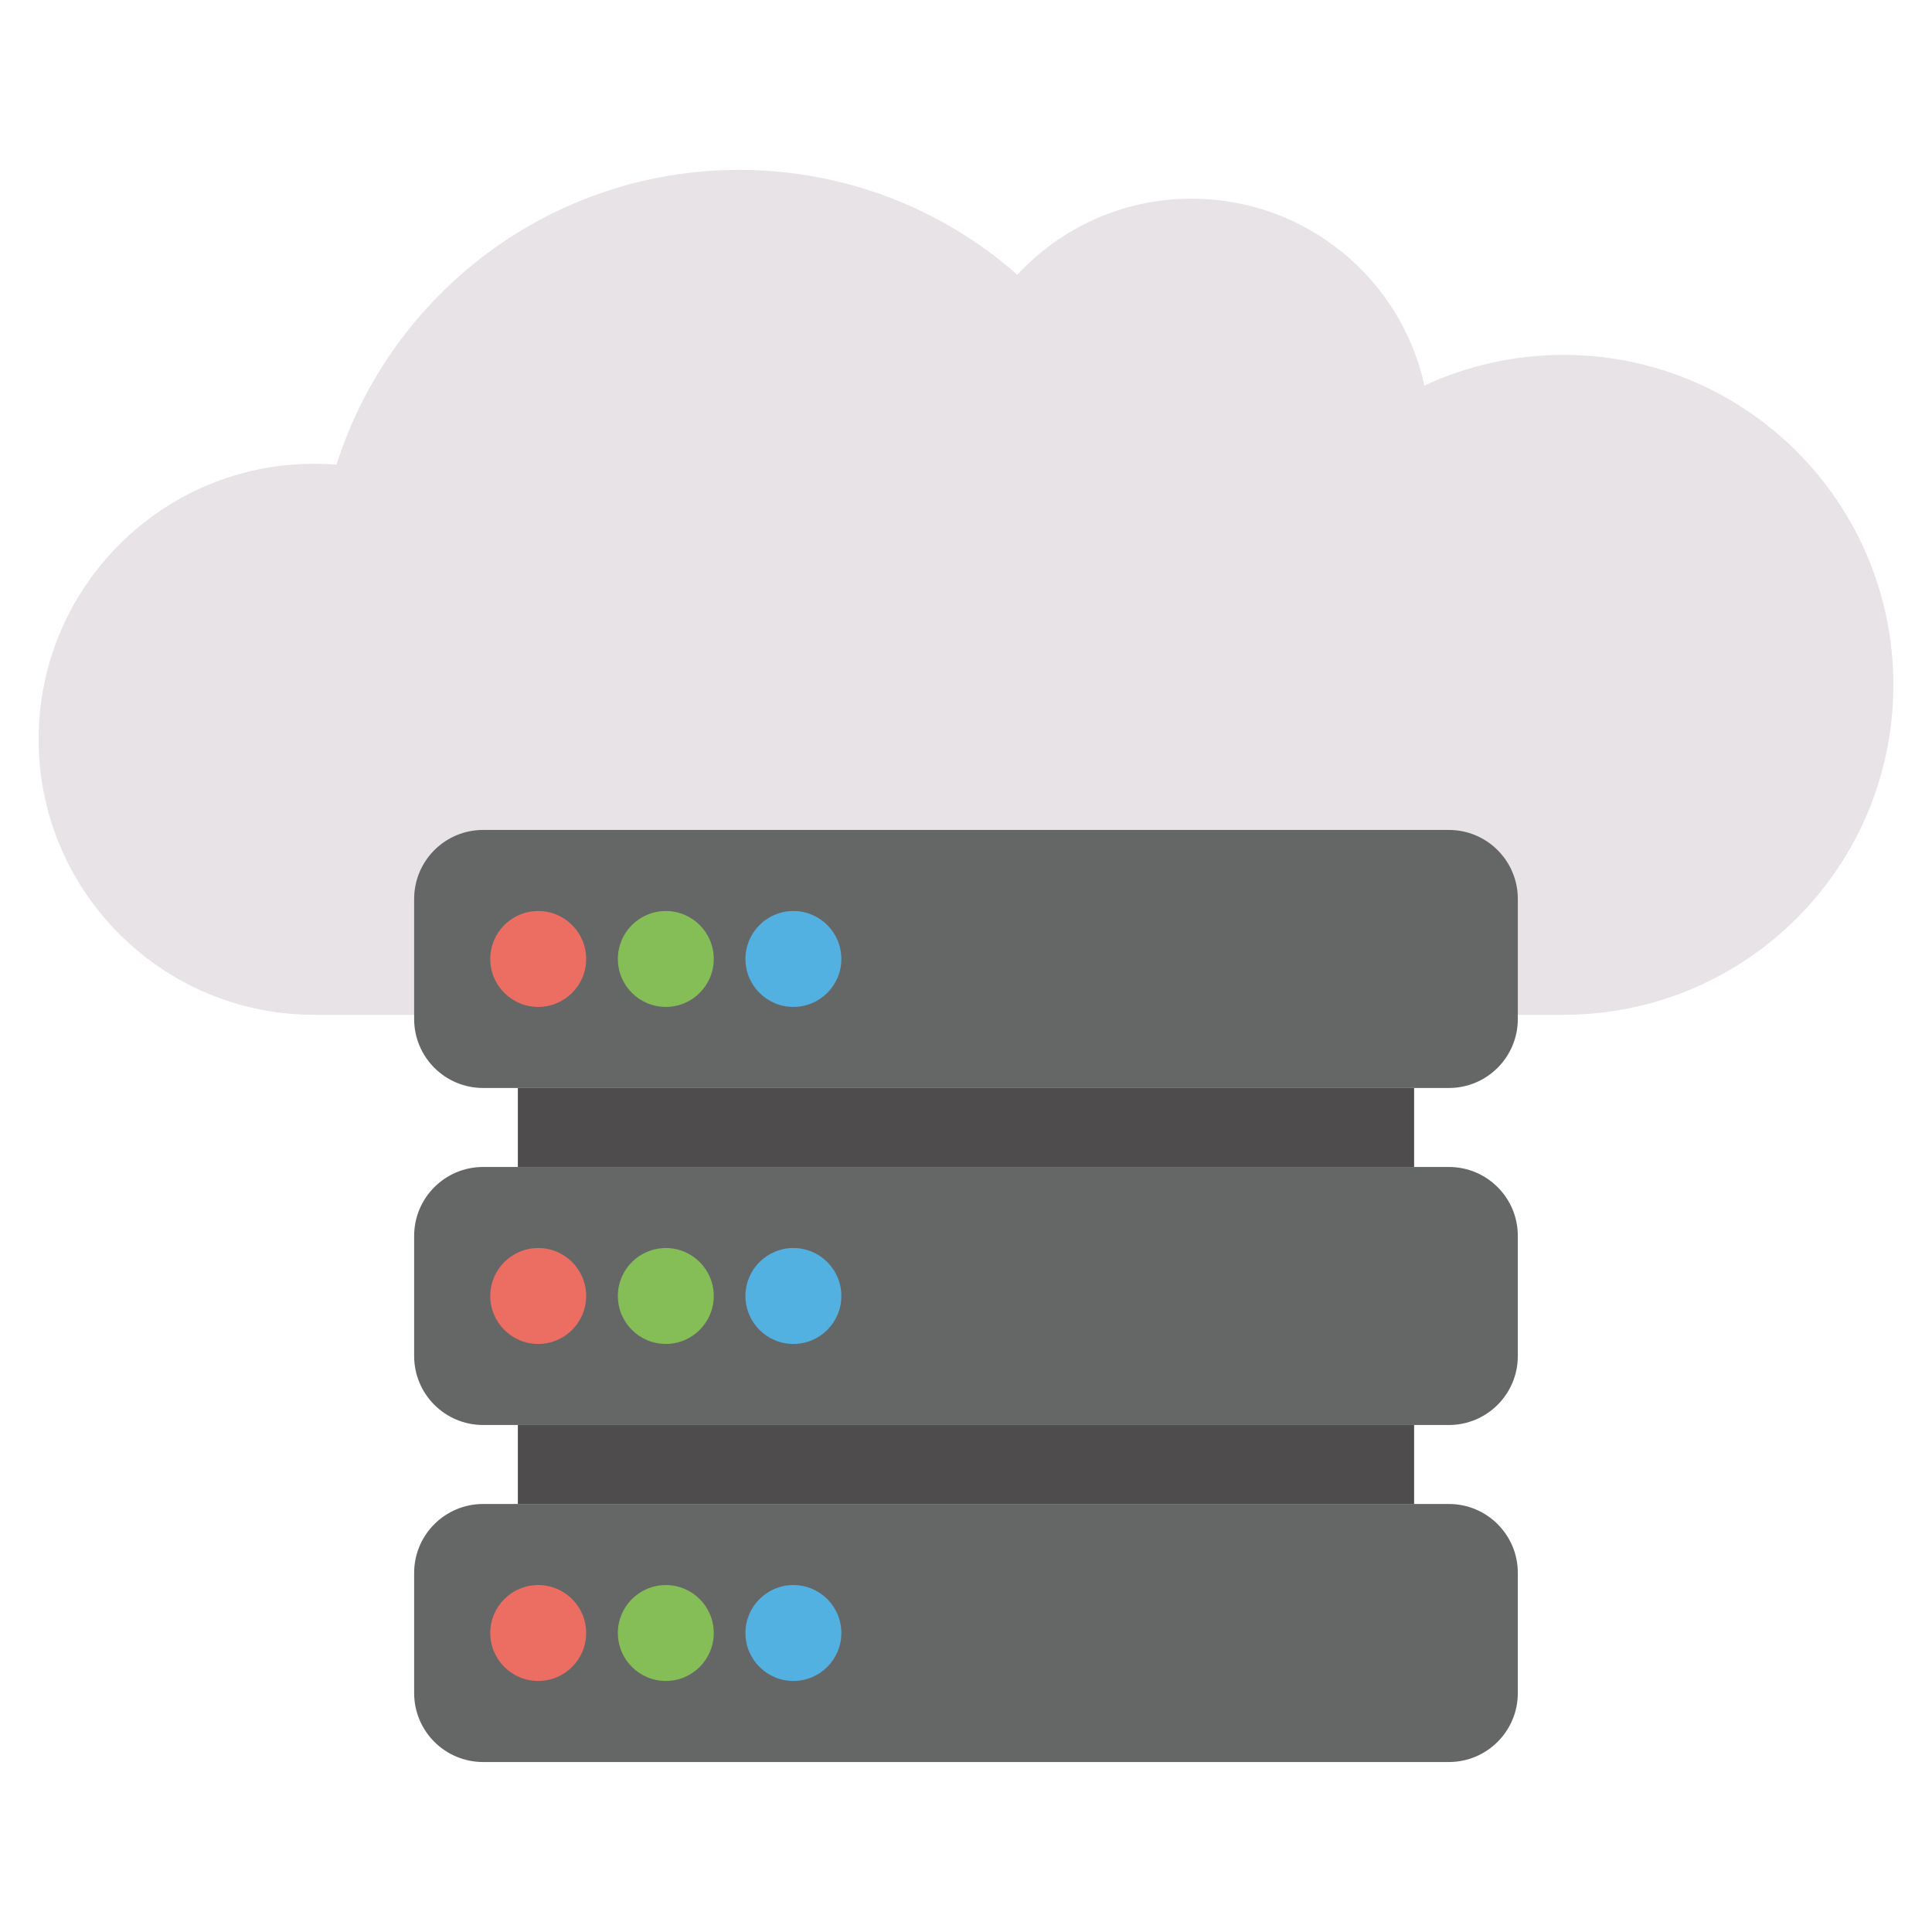
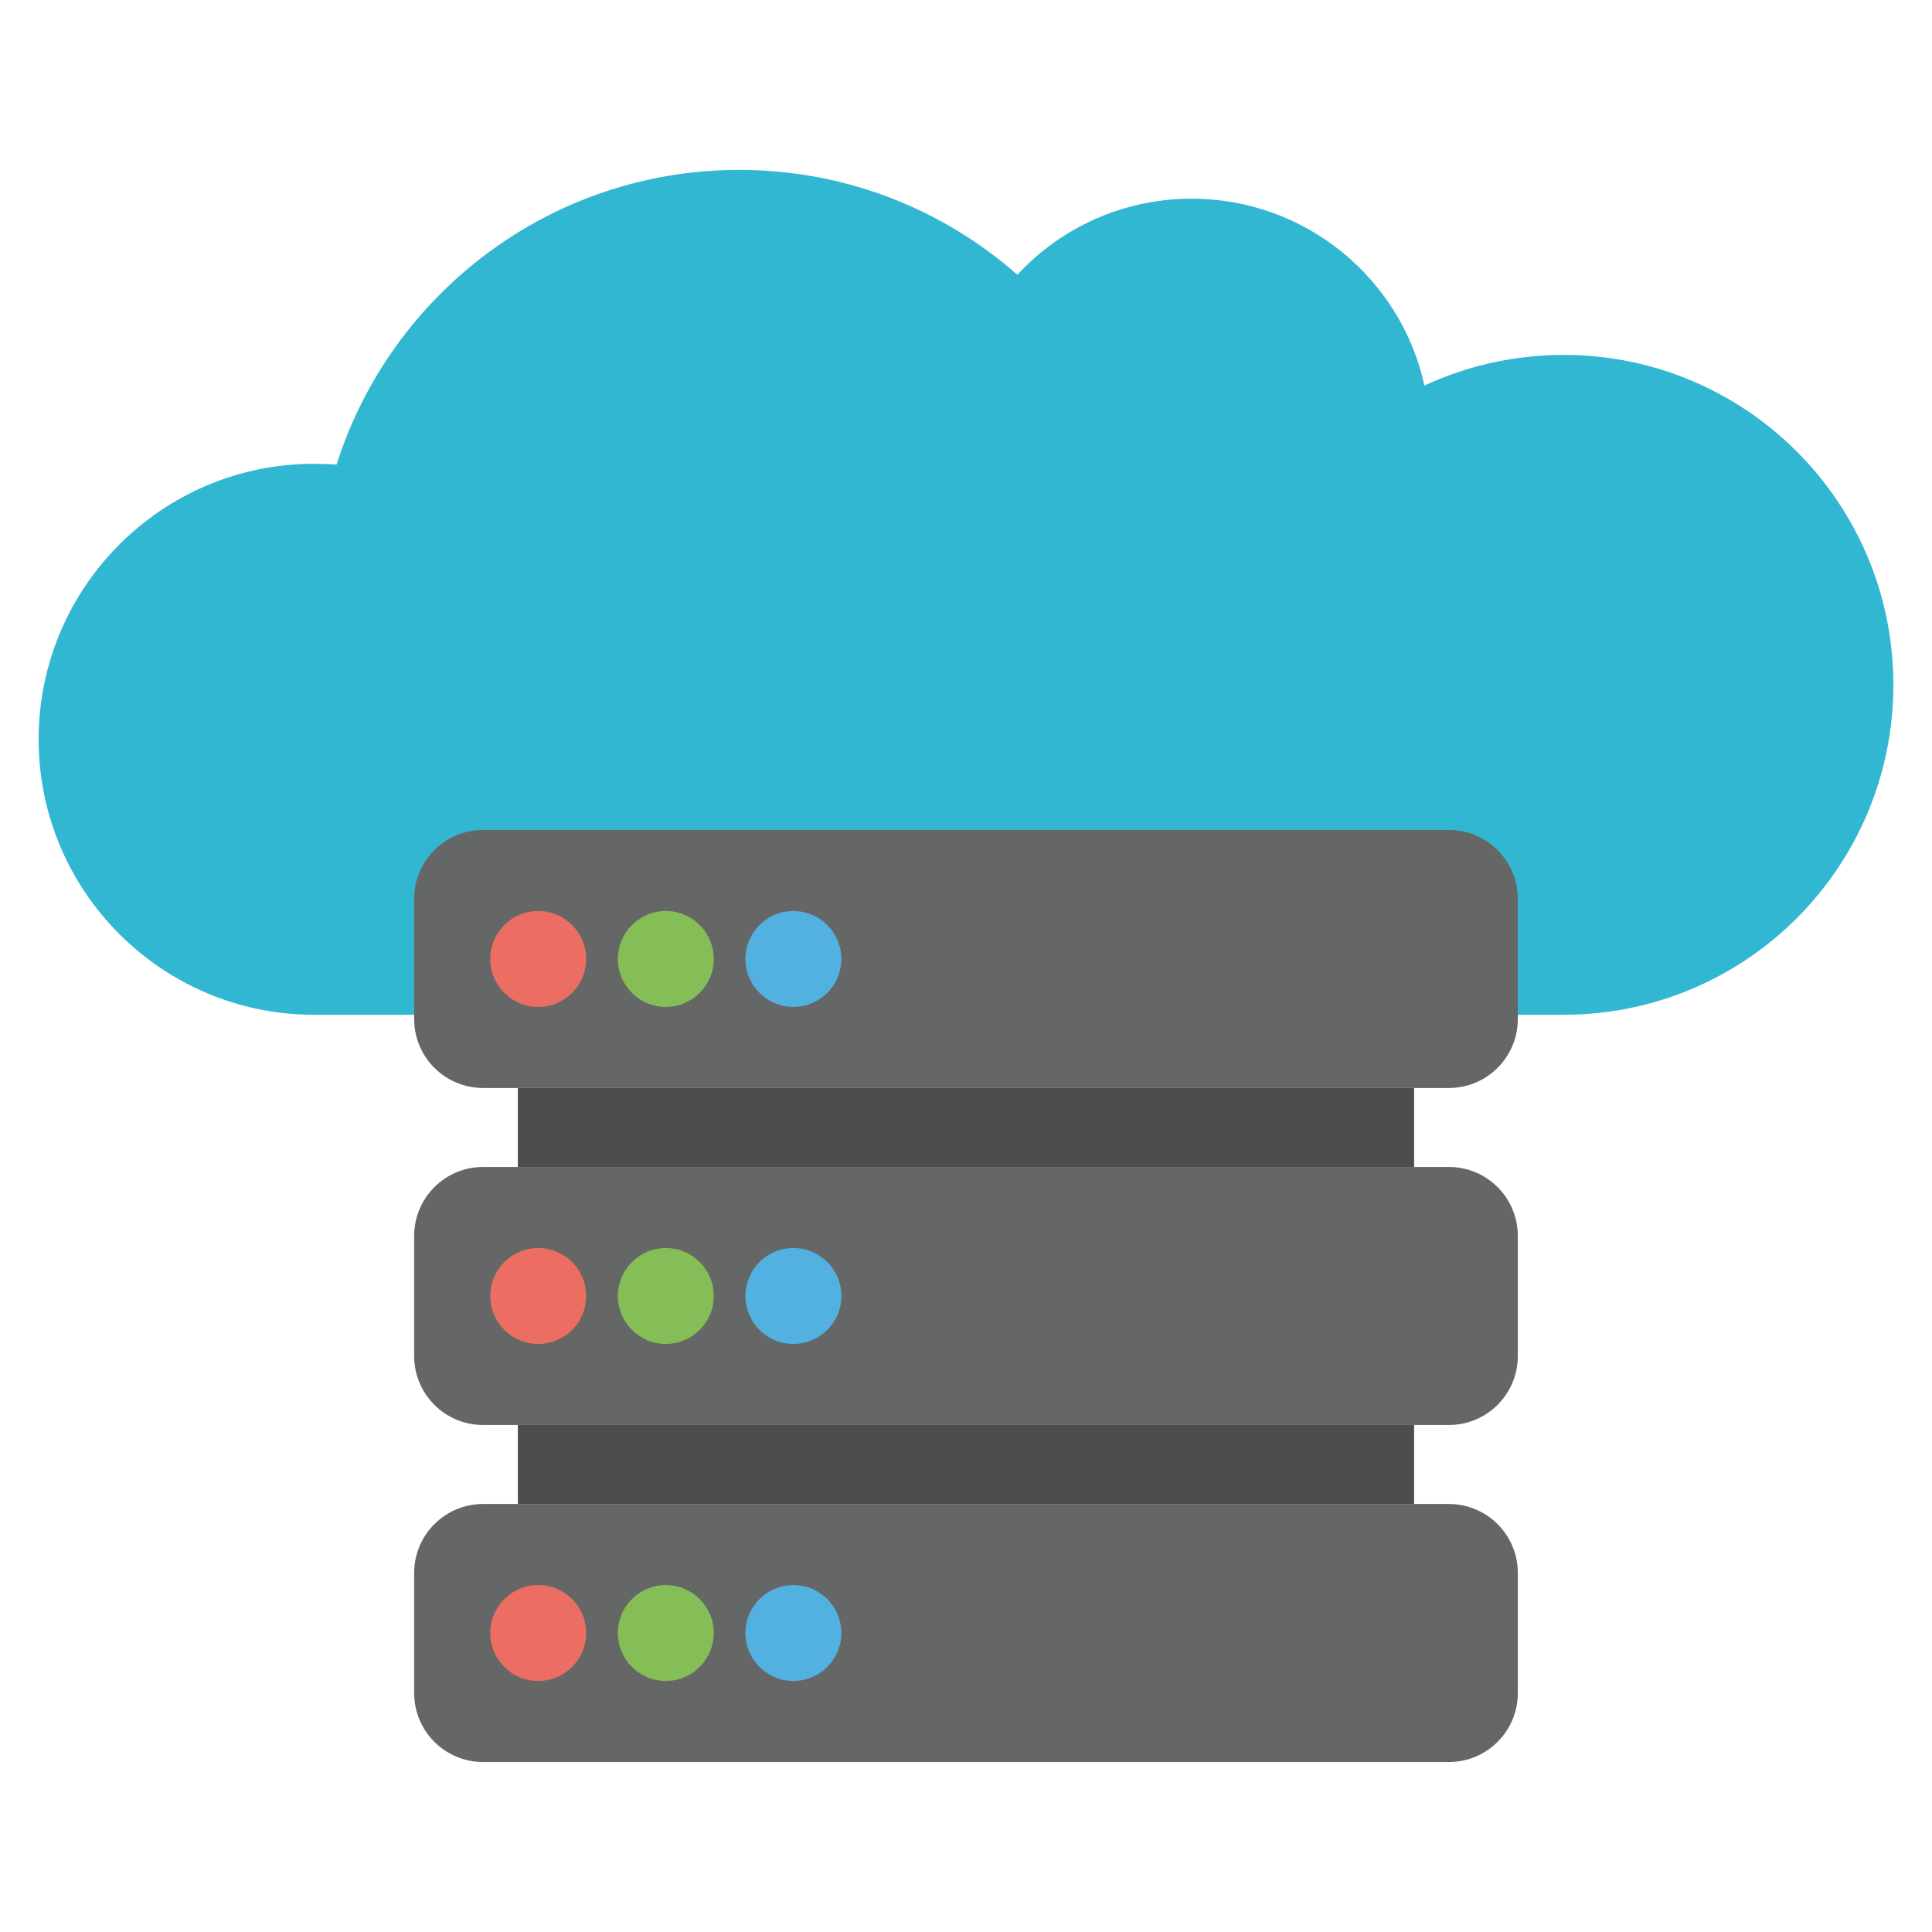
- <svg xmlns="http://www.w3.org/2000/svg" width="800px" height="800px" viewBox="0 0 50 50" enable-background="new 0 0 50 50" id="Layer_1" version="1.1" xml:space="preserve">
+ <svg xmlns="http://www.w3.org/2000/svg" viewBox="0 0 50 50" enable-background="new 0 0 50 50" id="Layer_1" version="1.1" xml:space="preserve">
  <g>
-     <path d="M49,17.724c0,4.718-3.82,8.538-8.531,8.538c-4.718,0-30.471,0-32.343,0   c-3.932,0-7.126-3.194-7.126-7.126c0-3.939,3.194-7.133,7.126-7.133c0.195,0,0.39,0.007,0.584,0.021   c1.399-4.419,5.539-7.627,10.417-7.627c2.763,0,5.282,1.023,7.202,2.714   c1.12-1.211,2.728-1.969,4.509-1.969c2.95,0,5.421,2.067,6.026,4.836   c1.093-0.508,2.317-0.793,3.605-0.793C45.18,9.186,49,13.007,49,17.724z" fill="#E7E3E6" />
+     <path d="M49,17.724c0,4.718-3.82,8.538-8.531,8.538c-4.718,0-30.471,0-32.343,0   c-3.932,0-7.126-3.194-7.126-7.126c0-3.939,3.194-7.133,7.126-7.133c0.195,0,0.39,0.007,0.584,0.021   c1.399-4.419,5.539-7.627,10.417-7.627c2.763,0,5.282,1.023,7.202,2.714   c1.12-1.211,2.728-1.969,4.509-1.969c2.95,0,5.421,2.067,6.026,4.836   c1.093-0.508,2.317-0.793,3.605-0.793C45.18,9.186,49,13.007,49,17.724z" fill="#32b7d2" />
    <g>
      <path d="M37.497,21.479H12.503c-0.986,0-1.785,0.799-1.785,1.785v3.108    c0,0.986,0.799,1.785,1.785,1.785h24.993c0.986,0,1.785-0.799,1.785-1.785v-3.108    C39.282,22.279,38.483,21.479,37.497,21.479z" fill="#656766" />
      <g>
        <circle cx="13.929" cy="24.818" fill="#EC6E62" r="1.241" />
        <circle cx="17.231" cy="24.818" fill="#85BD57" r="1.241" />
        <circle cx="20.533" cy="24.818" fill="#53B1E2" r="1.241" />
      </g>
      <path d="M37.497,30.201H12.503c-0.986,0-1.785,0.799-1.785,1.785v3.108    c0,0.986,0.799,1.785,1.785,1.785h24.993c0.986,0,1.785-0.799,1.785-1.785v-3.108    C39.282,31,38.483,30.201,37.497,30.201z" fill="#656766" />
      <g>
        <circle cx="13.929" cy="33.54" fill="#EC6E62" r="1.241" />
        <circle cx="17.231" cy="33.54" fill="#85BD57" r="1.241" />
        <circle cx="20.533" cy="33.54" fill="#53B1E2" r="1.241" />
      </g>
      <rect fill="#4E4C4D" height="2.044" width="23.195" x="13.402" y="28.158" />
      <path d="M37.497,38.923H12.503c-0.986,0-1.785,0.799-1.785,1.785v3.108    c0,0.986,0.799,1.785,1.785,1.785h24.993c0.986,0,1.785-0.799,1.785-1.785v-3.108    C39.282,39.722,38.483,38.923,37.497,38.923z" fill="#656766" />
      <g>
        <circle cx="13.929" cy="42.262" fill="#EC6E62" r="1.241" />
        <circle cx="17.231" cy="42.262" fill="#85BD57" r="1.241" />
        <circle cx="20.533" cy="42.262" fill="#53B1E2" r="1.241" />
      </g>
      <rect fill="#4E4C4D" height="2.044" width="23.195" x="13.402" y="36.879" />
    </g>
  </g>
</svg>
